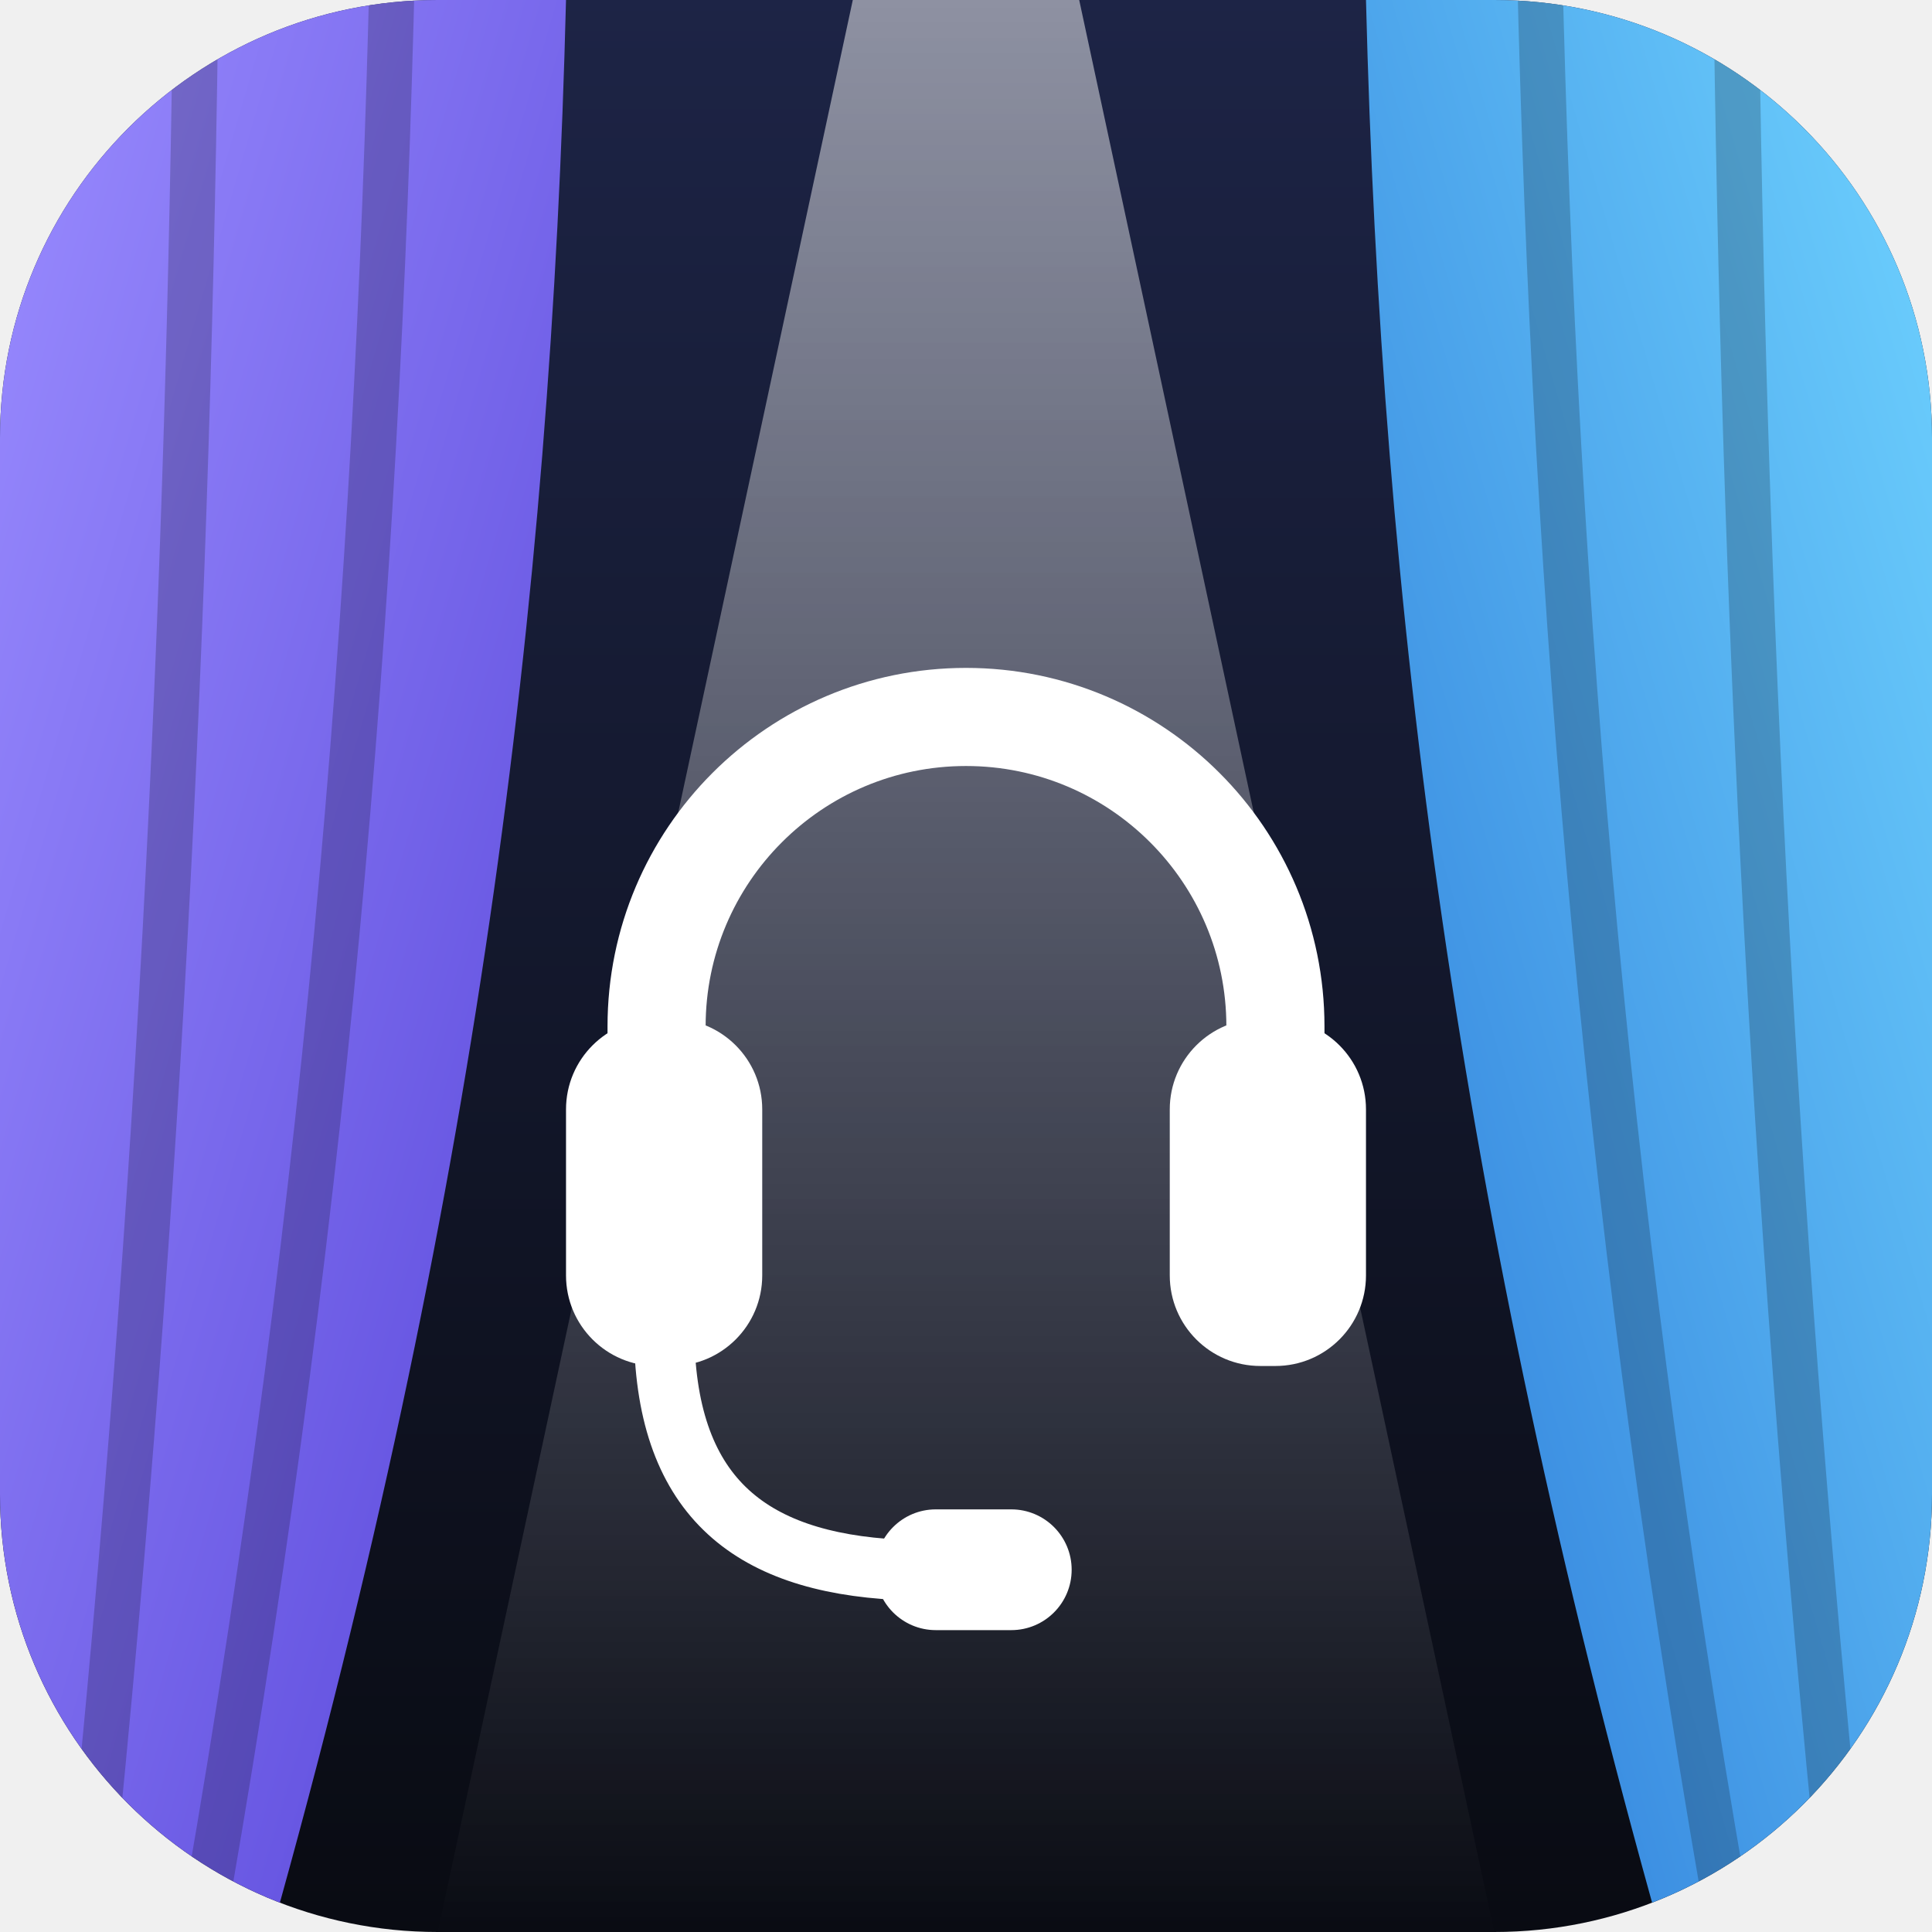
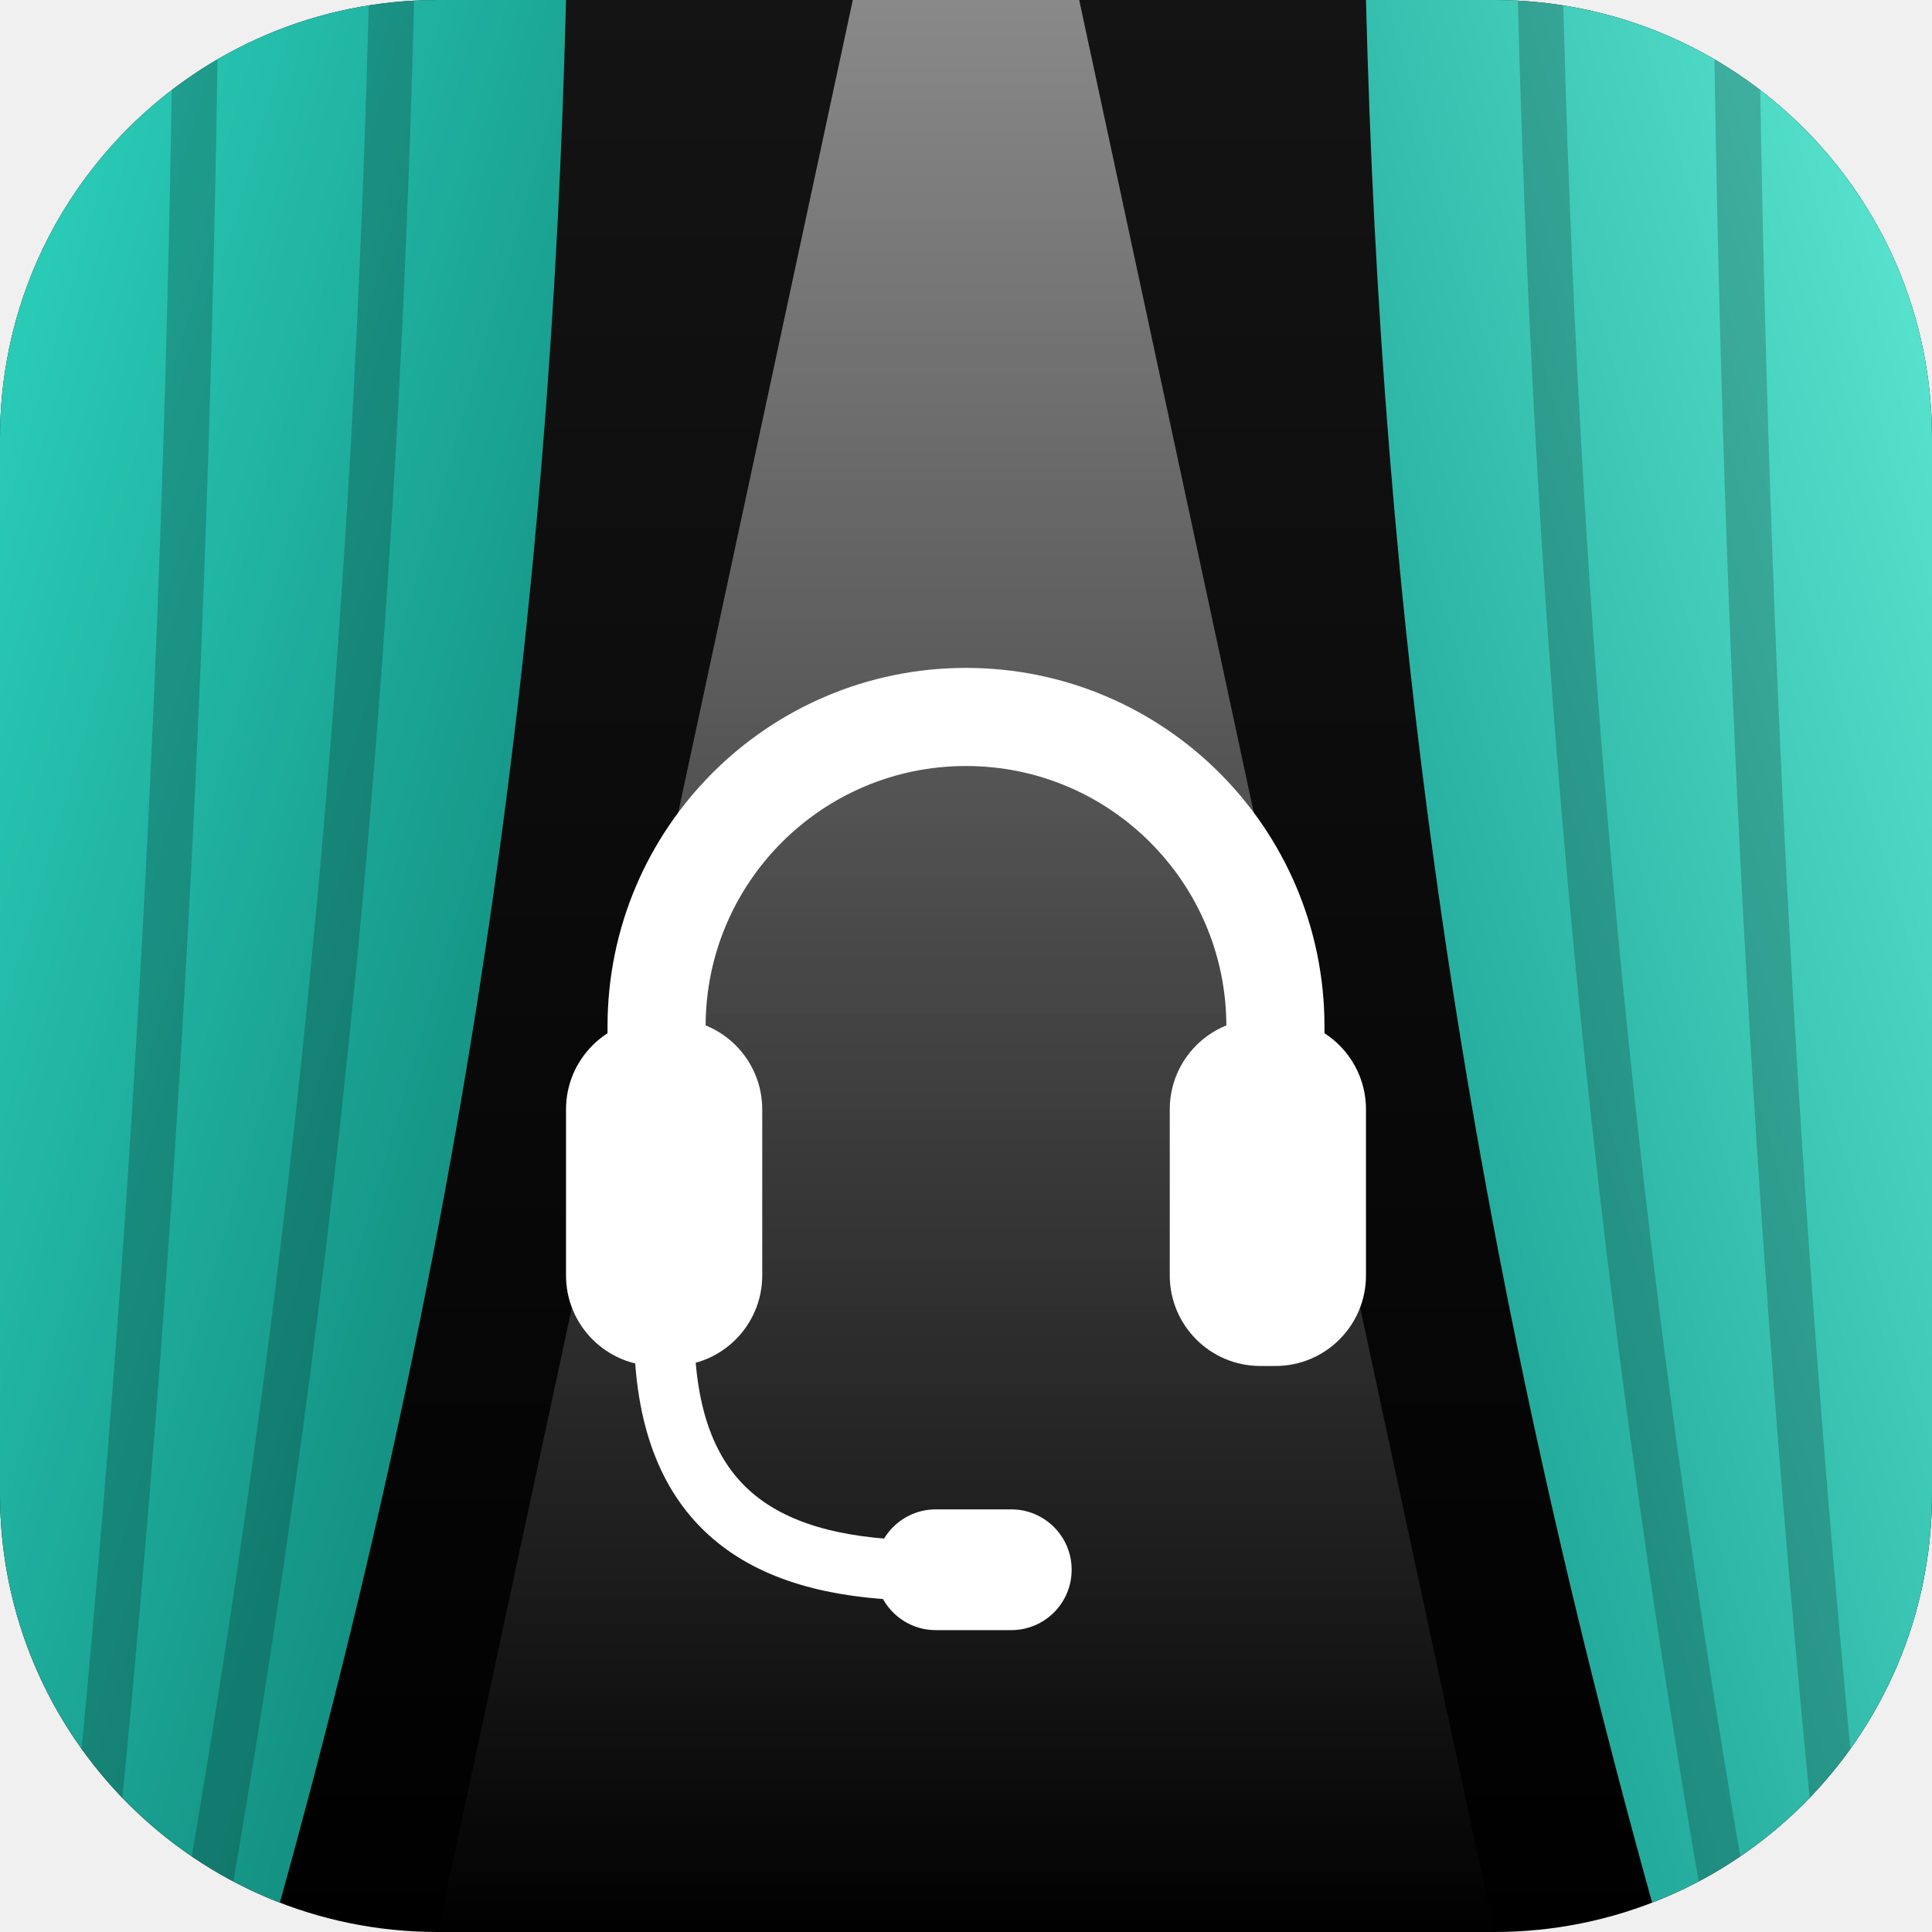
<svg xmlns="http://www.w3.org/2000/svg" viewBox="0 0 512 512">
  <defs>
    <linearGradient id="bg" x1="0" y1="0" x2="0" y2="1">
-       <stop offset="0" stop-color="#1d2446" />
-       <stop offset="1" stop-color="#090b12" />
+       <stop offset="0" stop-color="#141414" />
+       <stop offset="1" stop-color="#000000" />
    </linearGradient>
    <linearGradient id="left" x1="0" y1="0" x2="1" y2="1">
-       <stop offset="0" stop-color="#9a8cff" />
-       <stop offset="1" stop-color="#5644d8" />
+       <stop offset="0" stop-color="#2dd4bf" />
+       <stop offset="1" stop-color="#0b7a6e" />
    </linearGradient>
    <linearGradient id="right" x1="1" y1="0" x2="0" y2="1">
-       <stop offset="0" stop-color="#6fd3ff" />
-       <stop offset="1" stop-color="#2b78d8" />
+       <stop offset="0" stop-color="#5eead4" />
+       <stop offset="1" stop-color="#0d9488" />
    </linearGradient>
    <linearGradient id="beam" x1="0" y1="0" x2="0" y2="1">
      <stop offset="0" stop-color="#fff" stop-opacity=".5" />
      <stop offset="1" stop-color="#fff" stop-opacity="0" />
    </linearGradient>
    <clipPath id="tile">
      <rect width="512" height="512" rx="116" />
    </clipPath>
  </defs>
  <g clip-path="url(#tile)">
    <rect width="512" height="512" fill="url(#bg)" />
    <path d="M226 0h60l110 512H116z" fill="url(#beam)" />
    <path d="M0 0h150c-4 160-24 320-78 512H0z" fill="url(#left)" />
    <path d="M512 0H362c4 160 24 320 78 512h72z" fill="url(#right)" />
    <g fill="none" stroke="#000" stroke-opacity=".2" stroke-width="12" stroke-linecap="round">
      <path d="M52 -10c-2 170-10 340-30 530" />
      <path d="M104 -10c-4 170-18 340-52 530" />
      <path d="M460 -10c2 170 10 340 30 530" />
      <path d="M408 -10c4 170 18 340 52 530" />
    </g>
    <g fill="none" stroke="#fff" stroke-linecap="round" stroke-linejoin="round">
      <path d="M174 286v-14a82 82 0 0 1 164 0v14" stroke-width="26" />
      <path d="M176 352c0 44 22 62 62 64" stroke-width="16" />
    </g>
    <rect x="150" y="270" width="52" height="92" rx="24" fill="#fff" />
    <rect x="310" y="270" width="52" height="92" rx="24" fill="#fff" />
    <rect x="232" y="400" width="52" height="32" rx="16" fill="#fff" />
  </g>
</svg>
